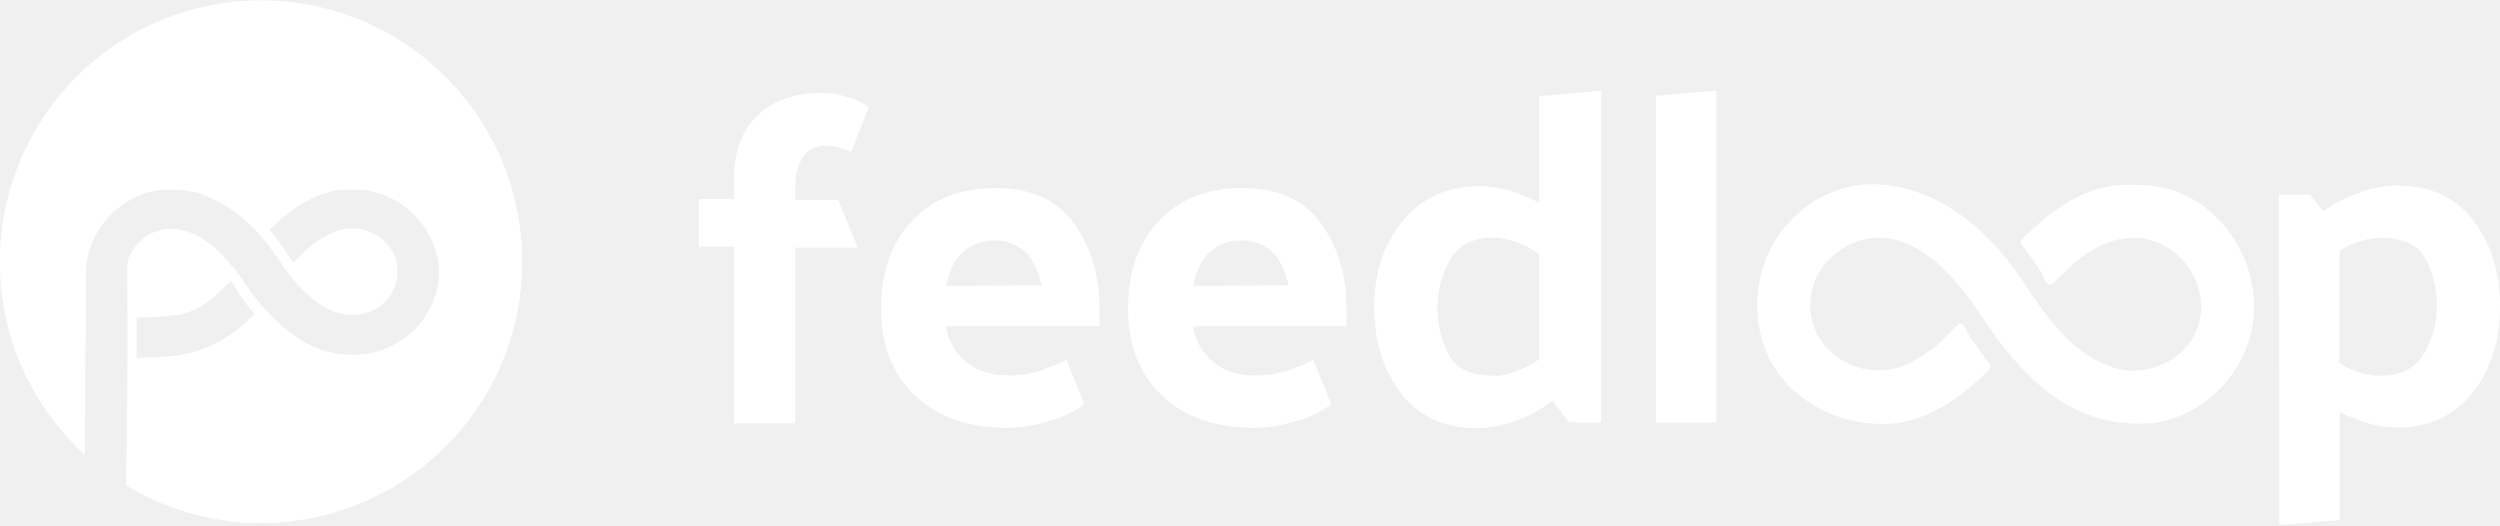
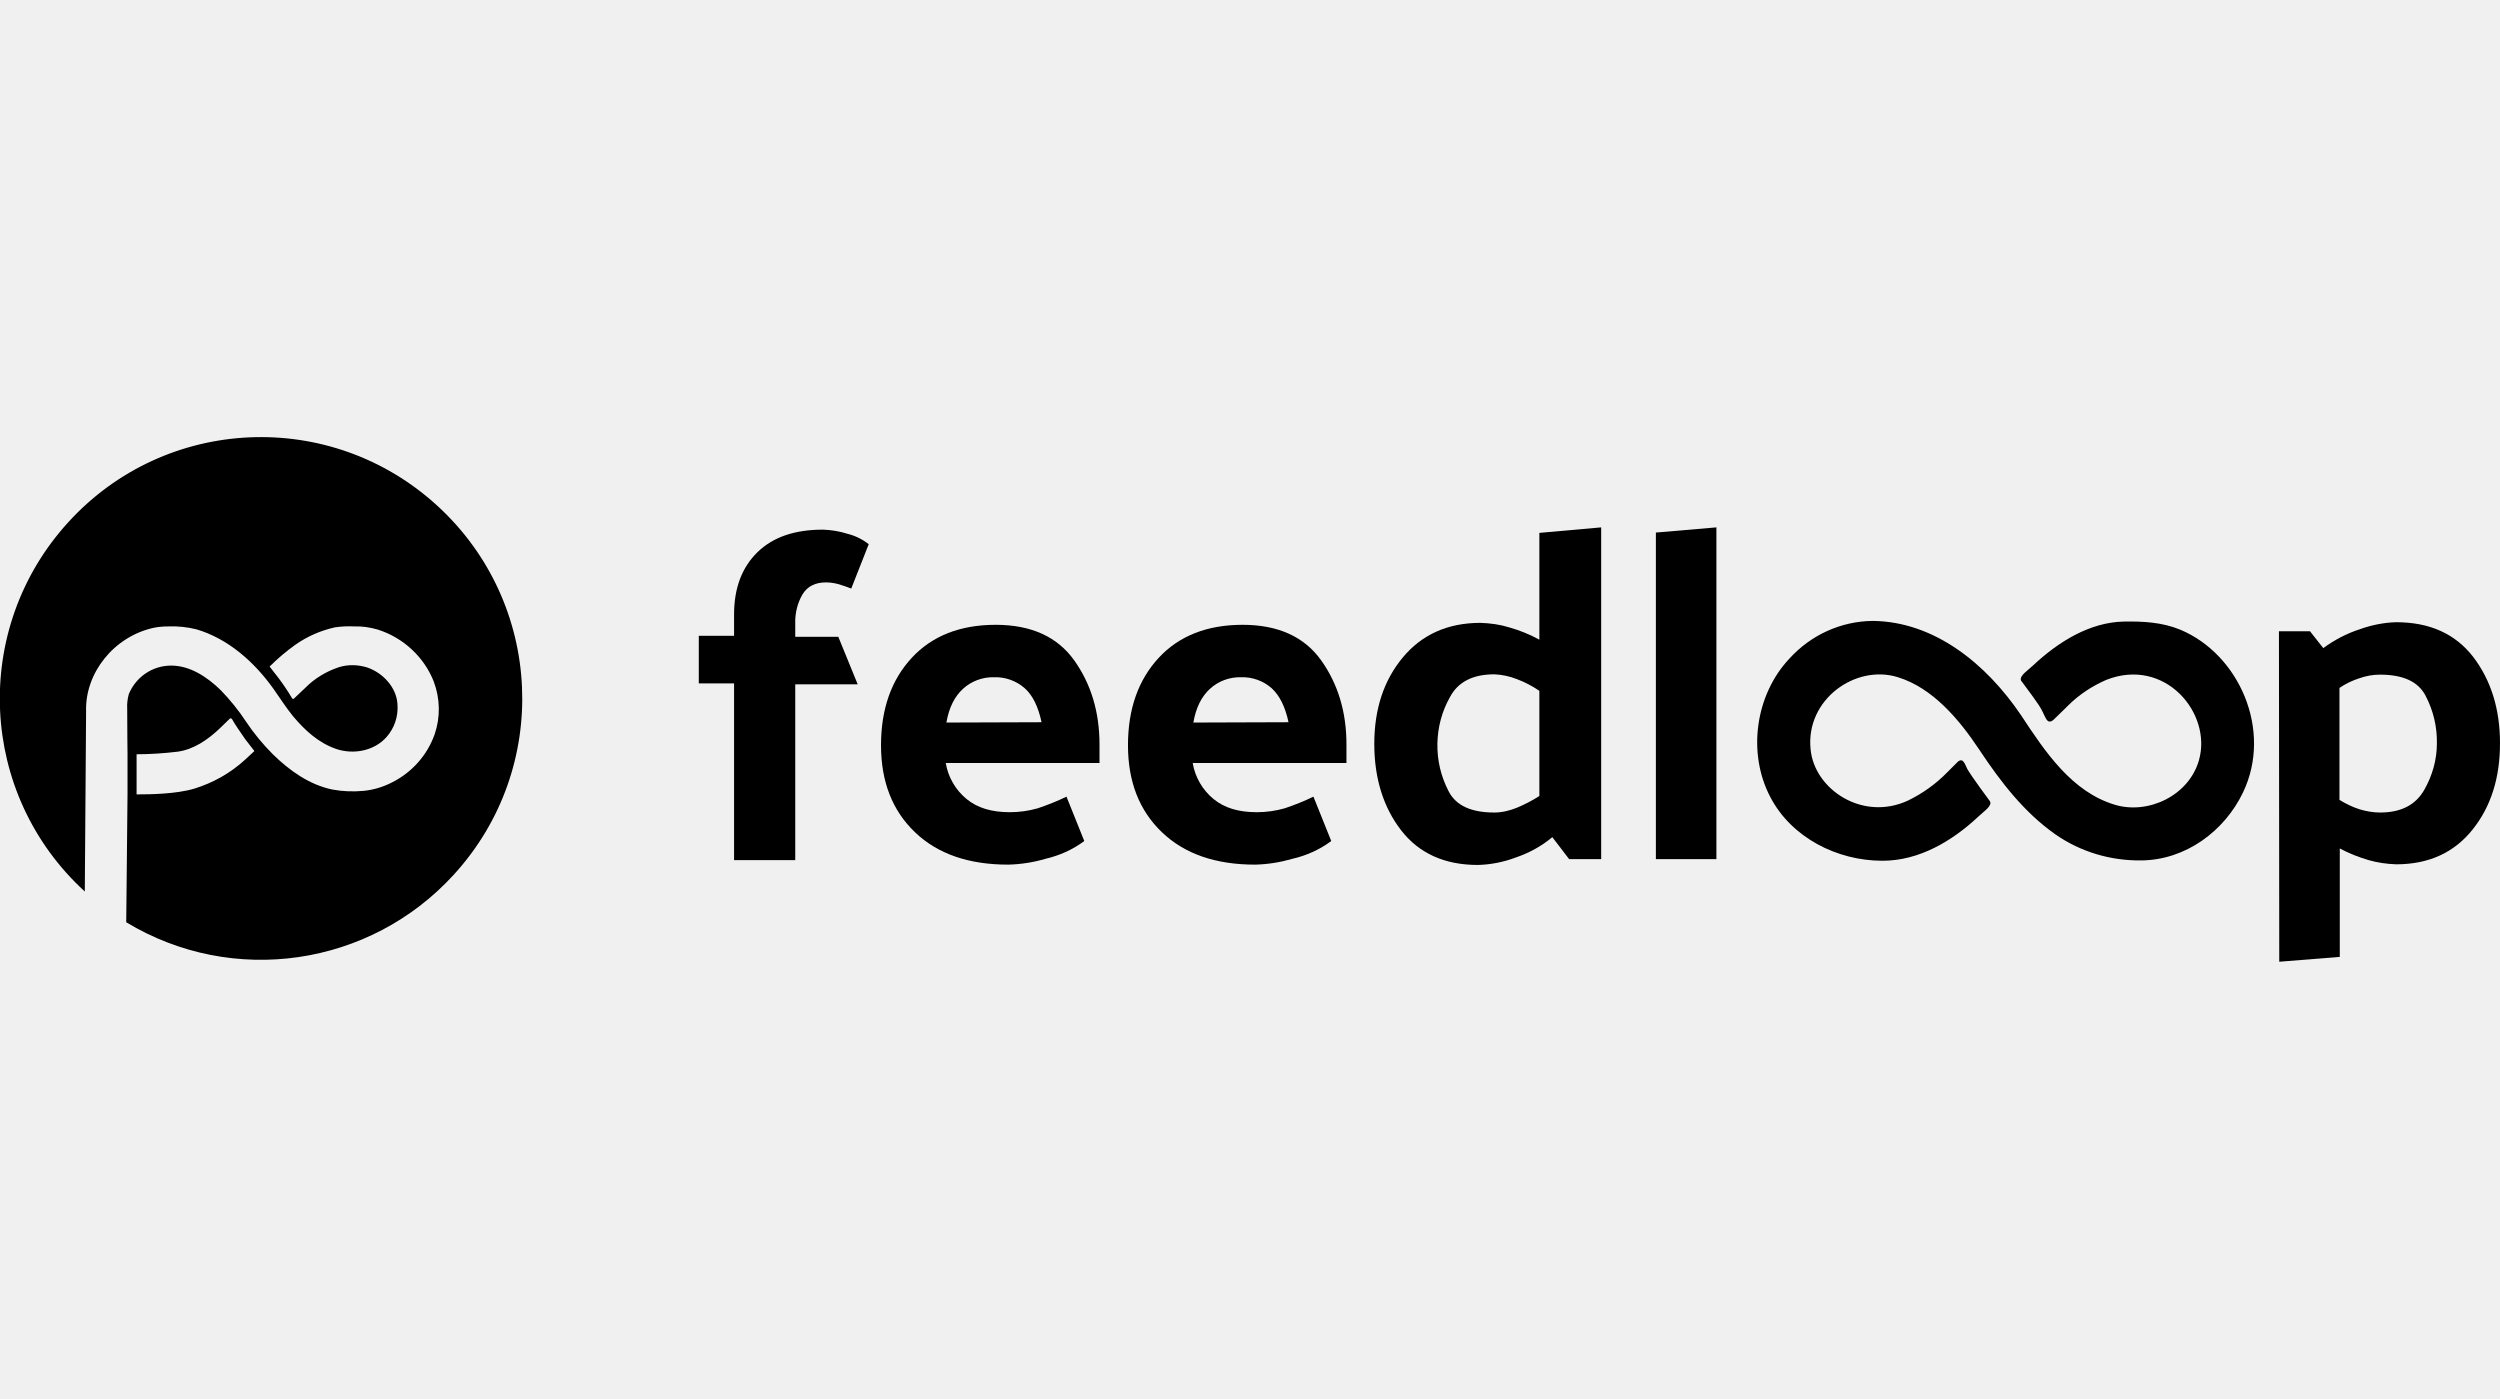
- <svg xmlns="http://www.w3.org/2000/svg" version="1.1" id="Layer_1" x="0px" y="0px" viewBox="0 0 772.4 162.3" style="enable-background:new 0 0 772.4 162.3;" xml:space="preserve">
+ <svg xmlns="http://www.w3.org/2000/svg" version="1.1" id="Layer_1" x="0px" y="0px" width="672px" height="376px" viewBox="0 0 772.4 162.3" style="enable-background:new 0 0 772.4 162.3;" xml:space="preserve">
  <style type="text/css">
- 	.st0{fill-rule:evenodd;clip-rule:evenodd;fill:#FFFFFF;}
- 	.st1{fill:#FFFFFF;}
+   .st0{fill-rule:evenodd;clip-rule:evenodd;fill:#000;}
+   .st1{fill:#000;}
</style>
  <g>
    <g id="Layer_1-2">
-       <path class="st0" d="M26.2,140.5C-6.7,110.4-9,59.4,21.1,26.4s81.1-35.2,114-5.1s35.2,81.1,5.1,114C114.3,163.7,71.9,169.9,39,150    l0.4-39.6V98.2c0,0-0.1-8.8-0.1-14.2c-0.1-1.5,0.1-3,0.5-4.5c2.2-5.3,7.3-8.8,13.1-8.8c5.8,0,11.1,3.5,15.3,7.6    c2.9,3,5.5,6.2,7.8,9.7c2.4,3.6,5.2,7,8.3,10.1c5.1,5,11.2,9.4,18.4,10.9c3.2,0.6,6.4,0.7,9.7,0.4c3-0.3,6-1.2,8.7-2.6    c6.2-3.1,10.9-8.4,13.2-14.9c1.8-5.3,1.7-11-0.3-16.3c-3-7.6-9.4-13.5-17.2-16c-2.4-0.7-4.9-1.1-7.4-1c-2-0.1-4,0-6,0.3    c-4.4,1-8.5,2.8-12.2,5.4c-2.8,2-5.5,4.3-7.9,6.7l2.8,3.6c1.5,2,2.9,4.1,4.2,6.3l0.4,0.1l3.6-3.4l0.1-0.1c2.9-2.9,6.4-5,10.3-6.3    c2.9-0.9,5.9-0.8,8.8,0.1c4.9,1.7,9,6.2,9.3,11.3c0.3,3.7-0.9,7.4-3.4,10.2c-3.8,4.3-10.3,5.5-15.7,3.6s-9.6-5.8-13.2-10.1    c-2.2-2.7-4-5.6-6-8.4c-5.9-8.3-14-15.5-23.8-18.4c-2.8-0.7-5.7-1-8.5-0.9c-1.6,0-3.1,0.1-4.6,0.4c-12.5,2.7-21.4,14.1-21,25.9    L26.2,140.5L26.2,140.5z M42.2,98.1c4.2,0,8.5-0.3,12.7-0.8c5-0.7,9.3-3.7,12.9-7.1l3.3-3.2l0.5,0.1c1.2,2.1,2.6,4.1,4,6.1    l0.2,0.3l2.8,3.6l-2.9,2.7c-4.5,4.1-9.8,7.1-15.6,8.9c-5.6,1.7-13.8,1.8-17.9,1.8L42.2,98.1L42.2,98.1z" />
-       <path class="st1" d="M226.8,54.9c0-8.1,2.4-14.5,7.2-19.2s11.5-7,20.3-7c2.6,0.1,5.1,0.5,7.6,1.3c2.4,0.6,4.6,1.7,6.5,3.2    l-5.4,13.7c-1.3-0.5-2.7-1-4.1-1.4c-1.2-0.3-2.4-0.5-3.7-0.5c-3.3,0-5.7,1.2-7.2,3.6c-1.6,2.7-2.4,5.9-2.3,9.1v4.1H259l6,14.7    h-19.3v54.3h-18.9V76.2h-10.9V61.5h10.9V54.9z" />
-       <path class="st1" d="M311.5,132.2c-12.2,0-21.8-3.3-28.8-10c-7-6.7-10.5-15.6-10.5-26.9c0-11.2,3.2-20.2,9.5-27s15-10.2,25.9-10.2    c11,0,19.1,3.7,24.3,11c5.2,7.3,7.8,16,7.8,25.9v5.8h-47.5c0.7,4.3,3,8.3,6.4,11.1c3.4,2.8,7.8,4.1,13.4,4.1    c2.9,0,5.8-0.4,8.6-1.2c3-1,6-2.2,8.9-3.6l5.5,13.7c-3.6,2.7-7.7,4.5-12,5.5C319.3,131.5,315.4,132.1,311.5,132.2L311.5,132.2z     M321.8,88.2c-1-4.7-2.7-8.3-5.2-10.5c-2.6-2.3-6-3.5-9.4-3.4c-3.6-0.1-7.1,1.2-9.7,3.6c-2.6,2.4-4.3,5.8-5.1,10.4L321.8,88.2z" />
-       <path class="st1" d="M387.8,132.2c-12.2,0-21.8-3.3-28.8-10c-7-6.7-10.5-15.6-10.5-26.9c0-11.2,3.2-20.2,9.5-27    c6.3-6.8,15-10.2,25.9-10.2c11,0,19.1,3.7,24.3,11c5.2,7.3,7.8,16,7.8,25.9v5.8h-47.5c0.7,4.3,3,8.3,6.4,11.1    c3.4,2.8,7.8,4.1,13.4,4.1c2.9,0,5.8-0.4,8.6-1.2c3-1,6-2.2,8.9-3.6l5.5,13.7c-3.6,2.7-7.7,4.5-12,5.5    C395.5,131.5,391.7,132.1,387.8,132.2L387.8,132.2z M398.1,88.2c-1-4.7-2.7-8.2-5.2-10.5c-2.6-2.3-6-3.5-9.4-3.4    c-3.6-0.1-7.1,1.2-9.7,3.6c-2.6,2.4-4.3,5.8-5.1,10.4L398.1,88.2z" />
-       <path class="st1" d="M461.7,73.4c-6.6,0-11.2,2.3-13.7,7c-2.5,4.4-3.8,9.3-3.9,14.4c-0.1,5.2,1.1,10.2,3.5,14.8    c2.3,4.4,7,6.5,14.1,6.5c2.4,0,4.8-0.6,7-1.5c2.4-1,4.7-2.2,6.9-3.6V78.5c-2.2-1.5-4.5-2.7-6.9-3.6    C466.4,74,464.1,73.5,461.7,73.4L461.7,73.4z M494.7,28v102.5h-9.9l-5.2-6.8c-3.3,2.8-7.2,4.9-11.3,6.3c-3.7,1.4-7.7,2.2-11.7,2.3    c-10.3,0-18.2-3.6-23.7-10.7s-8.3-16.1-8.3-26.7c0-10.7,2.9-19.6,8.8-26.7s13.9-10.7,24-10.7c3,0.1,6,0.5,8.9,1.4    c3.2,0.9,6.4,2.2,9.3,3.8v-33L494.7,28L494.7,28z" />
+       <path class="st0" d="M26.2,140.5C-6.7,110.4-9,59.4,21.1,26.4s81.1-35.2,114-5.1s35.2,81.1,5.1,114C114.3,163.7,71.9,169.9,39,150       l0.4-39.6V98.2c0,0-0.1-8.8-0.1-14.2c-0.1-1.5,0.1-3,0.5-4.5c2.2-5.3,7.3-8.8,13.1-8.8c5.8,0,11.1,3.5,15.3,7.6       c2.9,3,5.5,6.2,7.8,9.7c2.4,3.6,5.2,7,8.3,10.1c5.1,5,11.2,9.4,18.4,10.9c3.2,0.6,6.4,0.7,9.7,0.4c3-0.3,6-1.2,8.7-2.6       c6.2-3.1,10.9-8.4,13.2-14.9c1.8-5.3,1.7-11-0.3-16.3c-3-7.6-9.4-13.5-17.2-16c-2.4-0.7-4.9-1.1-7.4-1c-2-0.1-4,0-6,0.3       c-4.4,1-8.5,2.8-12.2,5.4c-2.8,2-5.5,4.3-7.9,6.7l2.8,3.6c1.5,2,2.9,4.1,4.2,6.3l0.4,0.1l3.6-3.4l0.1-0.1c2.9-2.9,6.4-5,10.3-6.3       c2.9-0.9,5.9-0.8,8.8,0.1c4.9,1.7,9,6.2,9.3,11.3c0.3,3.7-0.9,7.4-3.4,10.2c-3.8,4.3-10.3,5.5-15.7,3.6s-9.6-5.8-13.2-10.1       c-2.2-2.7-4-5.6-6-8.4c-5.9-8.3-14-15.5-23.8-18.4c-2.8-0.7-5.7-1-8.5-0.9c-1.6,0-3.1,0.1-4.6,0.4c-12.5,2.7-21.4,14.1-21,25.9       L26.2,140.5L26.2,140.5z M42.2,98.1c4.2,0,8.5-0.3,12.7-0.8c5-0.7,9.3-3.7,12.9-7.1l3.3-3.2l0.5,0.1c1.2,2.1,2.6,4.1,4,6.1       l0.2,0.3l2.8,3.6l-2.9,2.7c-4.5,4.1-9.8,7.1-15.6,8.9c-5.6,1.7-13.8,1.8-17.9,1.8L42.2,98.1L42.2,98.1z" />
+       <path class="st1" d="M226.8,54.9c0-8.1,2.4-14.5,7.2-19.2s11.5-7,20.3-7c2.6,0.1,5.1,0.5,7.6,1.3c2.4,0.6,4.6,1.7,6.5,3.2       l-5.4,13.7c-1.3-0.5-2.7-1-4.1-1.4c-1.2-0.3-2.4-0.5-3.7-0.5c-3.3,0-5.7,1.2-7.2,3.6c-1.6,2.7-2.4,5.9-2.3,9.1v4.1H259l6,14.7       h-19.3v54.3h-18.9V76.2h-10.9V61.5h10.9V54.9z" />
+       <path class="st1" d="M311.5,132.2c-12.2,0-21.8-3.3-28.8-10c-7-6.7-10.5-15.6-10.5-26.9c0-11.2,3.2-20.2,9.5-27s15-10.2,25.9-10.2       c11,0,19.1,3.7,24.3,11c5.2,7.3,7.8,16,7.8,25.9v5.8h-47.5c0.7,4.3,3,8.3,6.4,11.1c3.4,2.8,7.8,4.1,13.4,4.1       c2.9,0,5.8-0.4,8.6-1.2c3-1,6-2.2,8.9-3.6l5.5,13.7c-3.6,2.7-7.7,4.5-12,5.5C319.3,131.5,315.4,132.1,311.5,132.2L311.5,132.2z        M321.8,88.2c-1-4.7-2.7-8.3-5.2-10.5c-2.6-2.3-6-3.5-9.4-3.4c-3.6-0.1-7.1,1.2-9.7,3.6c-2.6,2.4-4.3,5.8-5.1,10.4L321.8,88.2z" />
+       <path class="st1" d="M387.8,132.2c-12.2,0-21.8-3.3-28.8-10c-7-6.7-10.5-15.6-10.5-26.9c0-11.2,3.2-20.2,9.5-27       c6.3-6.8,15-10.2,25.9-10.2c11,0,19.1,3.7,24.3,11c5.2,7.3,7.8,16,7.8,25.9v5.8h-47.5c0.7,4.3,3,8.3,6.4,11.1       c3.4,2.8,7.8,4.1,13.4,4.1c2.9,0,5.8-0.4,8.6-1.2c3-1,6-2.2,8.9-3.6l5.5,13.7c-3.6,2.7-7.7,4.5-12,5.5       C395.5,131.5,391.7,132.1,387.8,132.2L387.8,132.2z M398.1,88.2c-1-4.7-2.7-8.2-5.2-10.5c-2.6-2.3-6-3.5-9.4-3.4       c-3.6-0.1-7.1,1.2-9.7,3.6c-2.6,2.4-4.3,5.8-5.1,10.4L398.1,88.2z" />
+       <path class="st1" d="M461.7,73.4c-6.6,0-11.2,2.3-13.7,7c-2.5,4.4-3.8,9.3-3.9,14.4c-0.1,5.2,1.1,10.2,3.5,14.8       c2.3,4.4,7,6.5,14.1,6.5c2.4,0,4.8-0.6,7-1.5c2.4-1,4.7-2.2,6.9-3.6V78.5c-2.2-1.5-4.5-2.7-6.9-3.6       C466.4,74,464.1,73.5,461.7,73.4L461.7,73.4z M494.7,28v102.5h-9.9l-5.2-6.8c-3.3,2.8-7.2,4.9-11.3,6.3c-3.7,1.4-7.7,2.2-11.7,2.3       c-10.3,0-18.2-3.6-23.7-10.7s-8.3-16.1-8.3-26.7c0-10.7,2.9-19.6,8.8-26.7s13.9-10.7,24-10.7c3,0.1,6,0.5,8.9,1.4       c3.2,0.9,6.4,2.2,9.3,3.8v-33L494.7,28L494.7,28z" />
      <polygon class="st1" points="530.3,28 530.3,130.5 511.6,130.5 511.6,29.6 530.3,28   " />
-       <path class="st1" d="M735.3,116.1c6.5,0,11-2.3,13.7-7c2.5-4.4,3.9-9.3,3.9-14.3c0.1-5.2-1.1-10.2-3.5-14.8    c-2.3-4.4-7-6.5-14.1-6.5c-2.2,0-4.3,0.4-6.3,1.1c-2.2,0.7-4.3,1.7-6.2,3v34.6c2,1.2,4,2.2,6.2,2.9    C731,115.7,733.2,116.1,735.3,116.1L735.3,116.1z M704.1,60.1h9.6l4.1,5.2c3.4-2.5,7.2-4.5,11.2-5.8c3.6-1.3,7.5-2.1,11.3-2.2    c10.4,0,18.3,3.6,23.8,10.7c5.5,7.2,8.3,16.1,8.3,26.7c0,10.7-2.8,19.6-8.5,26.7c-5.7,7.1-13.5,10.7-23.6,10.7    c-2.9-0.1-5.7-0.5-8.5-1.3c-3.1-0.9-6.1-2.1-8.9-3.6v33.5l-18.7,1.5L704.1,60.1L704.1,60.1z" />
-       <path class="st1" d="M578.6,56.9c19.1,0.2,35.1,13.3,45.8,29.1c7.5,11.4,15.7,23.7,29,27.7c10.3,3.1,22.9-2.8,26-13.8    c4.1-14.5-10.5-31.9-28.6-24.8c-4.4,1.9-8.5,4.6-11.9,8l-0.8,0.8l-3.7,3.6c-2.3,1.8-2.4-1.6-4.5-4.6c-1-1.5-2.4-3.4-2.4-3.4    l-3.1-4.2c-0.5-1.5,2.1-3.1,3.8-4.7c7.8-7.3,17.5-13.3,28-13.5c5.9-0.1,11.8,0.2,17.4,2.5c18.2,7.6,28.6,31.1,19.4,50.3    c-5.7,11.9-17.7,20.9-31.5,21c-9.4,0.1-18.6-2.6-26.4-8c-9.7-6.8-17-16.3-23.5-26.1s-14.6-19.2-25.2-22.5    c-13-4.1-28.6,6.8-27,22.3c1.2,12.4,16.1,22.3,30.1,15.8c4.5-2.2,8.6-5.1,12.1-8.7l3.3-3.3c1.7-1.4,2.2,0.9,3,2.4    c1.2,2,2.6,3.8,3.9,5.7l3,4.1c0.8,1.4-1.7,3-3.4,4.6c-8.2,7.7-18.4,13.8-29.8,13.8c-14.1,0-28.1-7.2-34.6-19.6    c-7.2-13.6-4.7-31.6,5.8-42.8C559.5,61.2,568.8,57,578.6,56.9L578.6,56.9z" />
+       <path class="st1" d="M735.3,116.1c6.5,0,11-2.3,13.7-7c2.5-4.4,3.9-9.3,3.9-14.3c0.1-5.2-1.1-10.2-3.5-14.8       c-2.3-4.4-7-6.5-14.1-6.5c-2.2,0-4.3,0.4-6.3,1.1c-2.2,0.7-4.3,1.7-6.2,3v34.6c2,1.2,4,2.2,6.2,2.9       C731,115.7,733.2,116.1,735.3,116.1L735.3,116.1z M704.1,60.1h9.6l4.1,5.2c3.4-2.5,7.2-4.5,11.2-5.8c3.6-1.3,7.5-2.1,11.3-2.2       c10.4,0,18.3,3.6,23.8,10.7c5.5,7.2,8.3,16.1,8.3,26.7c0,10.7-2.8,19.6-8.5,26.7c-5.7,7.1-13.5,10.7-23.6,10.7       c-2.9-0.1-5.7-0.5-8.5-1.3c-3.1-0.9-6.1-2.1-8.9-3.6v33.5l-18.7,1.5L704.1,60.1L704.1,60.1z" />
+       <path class="st1" d="M578.6,56.9c19.1,0.2,35.1,13.3,45.8,29.1c7.5,11.4,15.7,23.7,29,27.7c10.3,3.1,22.9-2.8,26-13.8       c4.1-14.5-10.5-31.9-28.6-24.8c-4.4,1.9-8.5,4.6-11.9,8l-0.8,0.8l-3.7,3.6c-2.3,1.8-2.4-1.6-4.5-4.6c-1-1.5-2.4-3.4-2.4-3.4       l-3.1-4.2c-0.5-1.5,2.1-3.1,3.8-4.7c7.8-7.3,17.5-13.3,28-13.5c5.9-0.1,11.8,0.2,17.4,2.5c18.2,7.6,28.6,31.1,19.4,50.3       c-5.7,11.9-17.7,20.9-31.5,21c-9.4,0.1-18.6-2.6-26.4-8c-9.7-6.8-17-16.3-23.5-26.1s-14.6-19.2-25.2-22.5       c-13-4.1-28.6,6.8-27,22.3c1.2,12.4,16.1,22.3,30.1,15.8c4.5-2.2,8.6-5.1,12.1-8.7l3.3-3.3c1.7-1.4,2.2,0.9,3,2.4       c1.2,2,2.6,3.8,3.9,5.7l3,4.1c0.8,1.4-1.7,3-3.4,4.6c-8.2,7.7-18.4,13.8-29.8,13.8c-14.1,0-28.1-7.2-34.6-19.6       c-7.2-13.6-4.7-31.6,5.8-42.8C559.5,61.2,568.8,57,578.6,56.9L578.6,56.9z" />
    </g>
  </g>
</svg>
